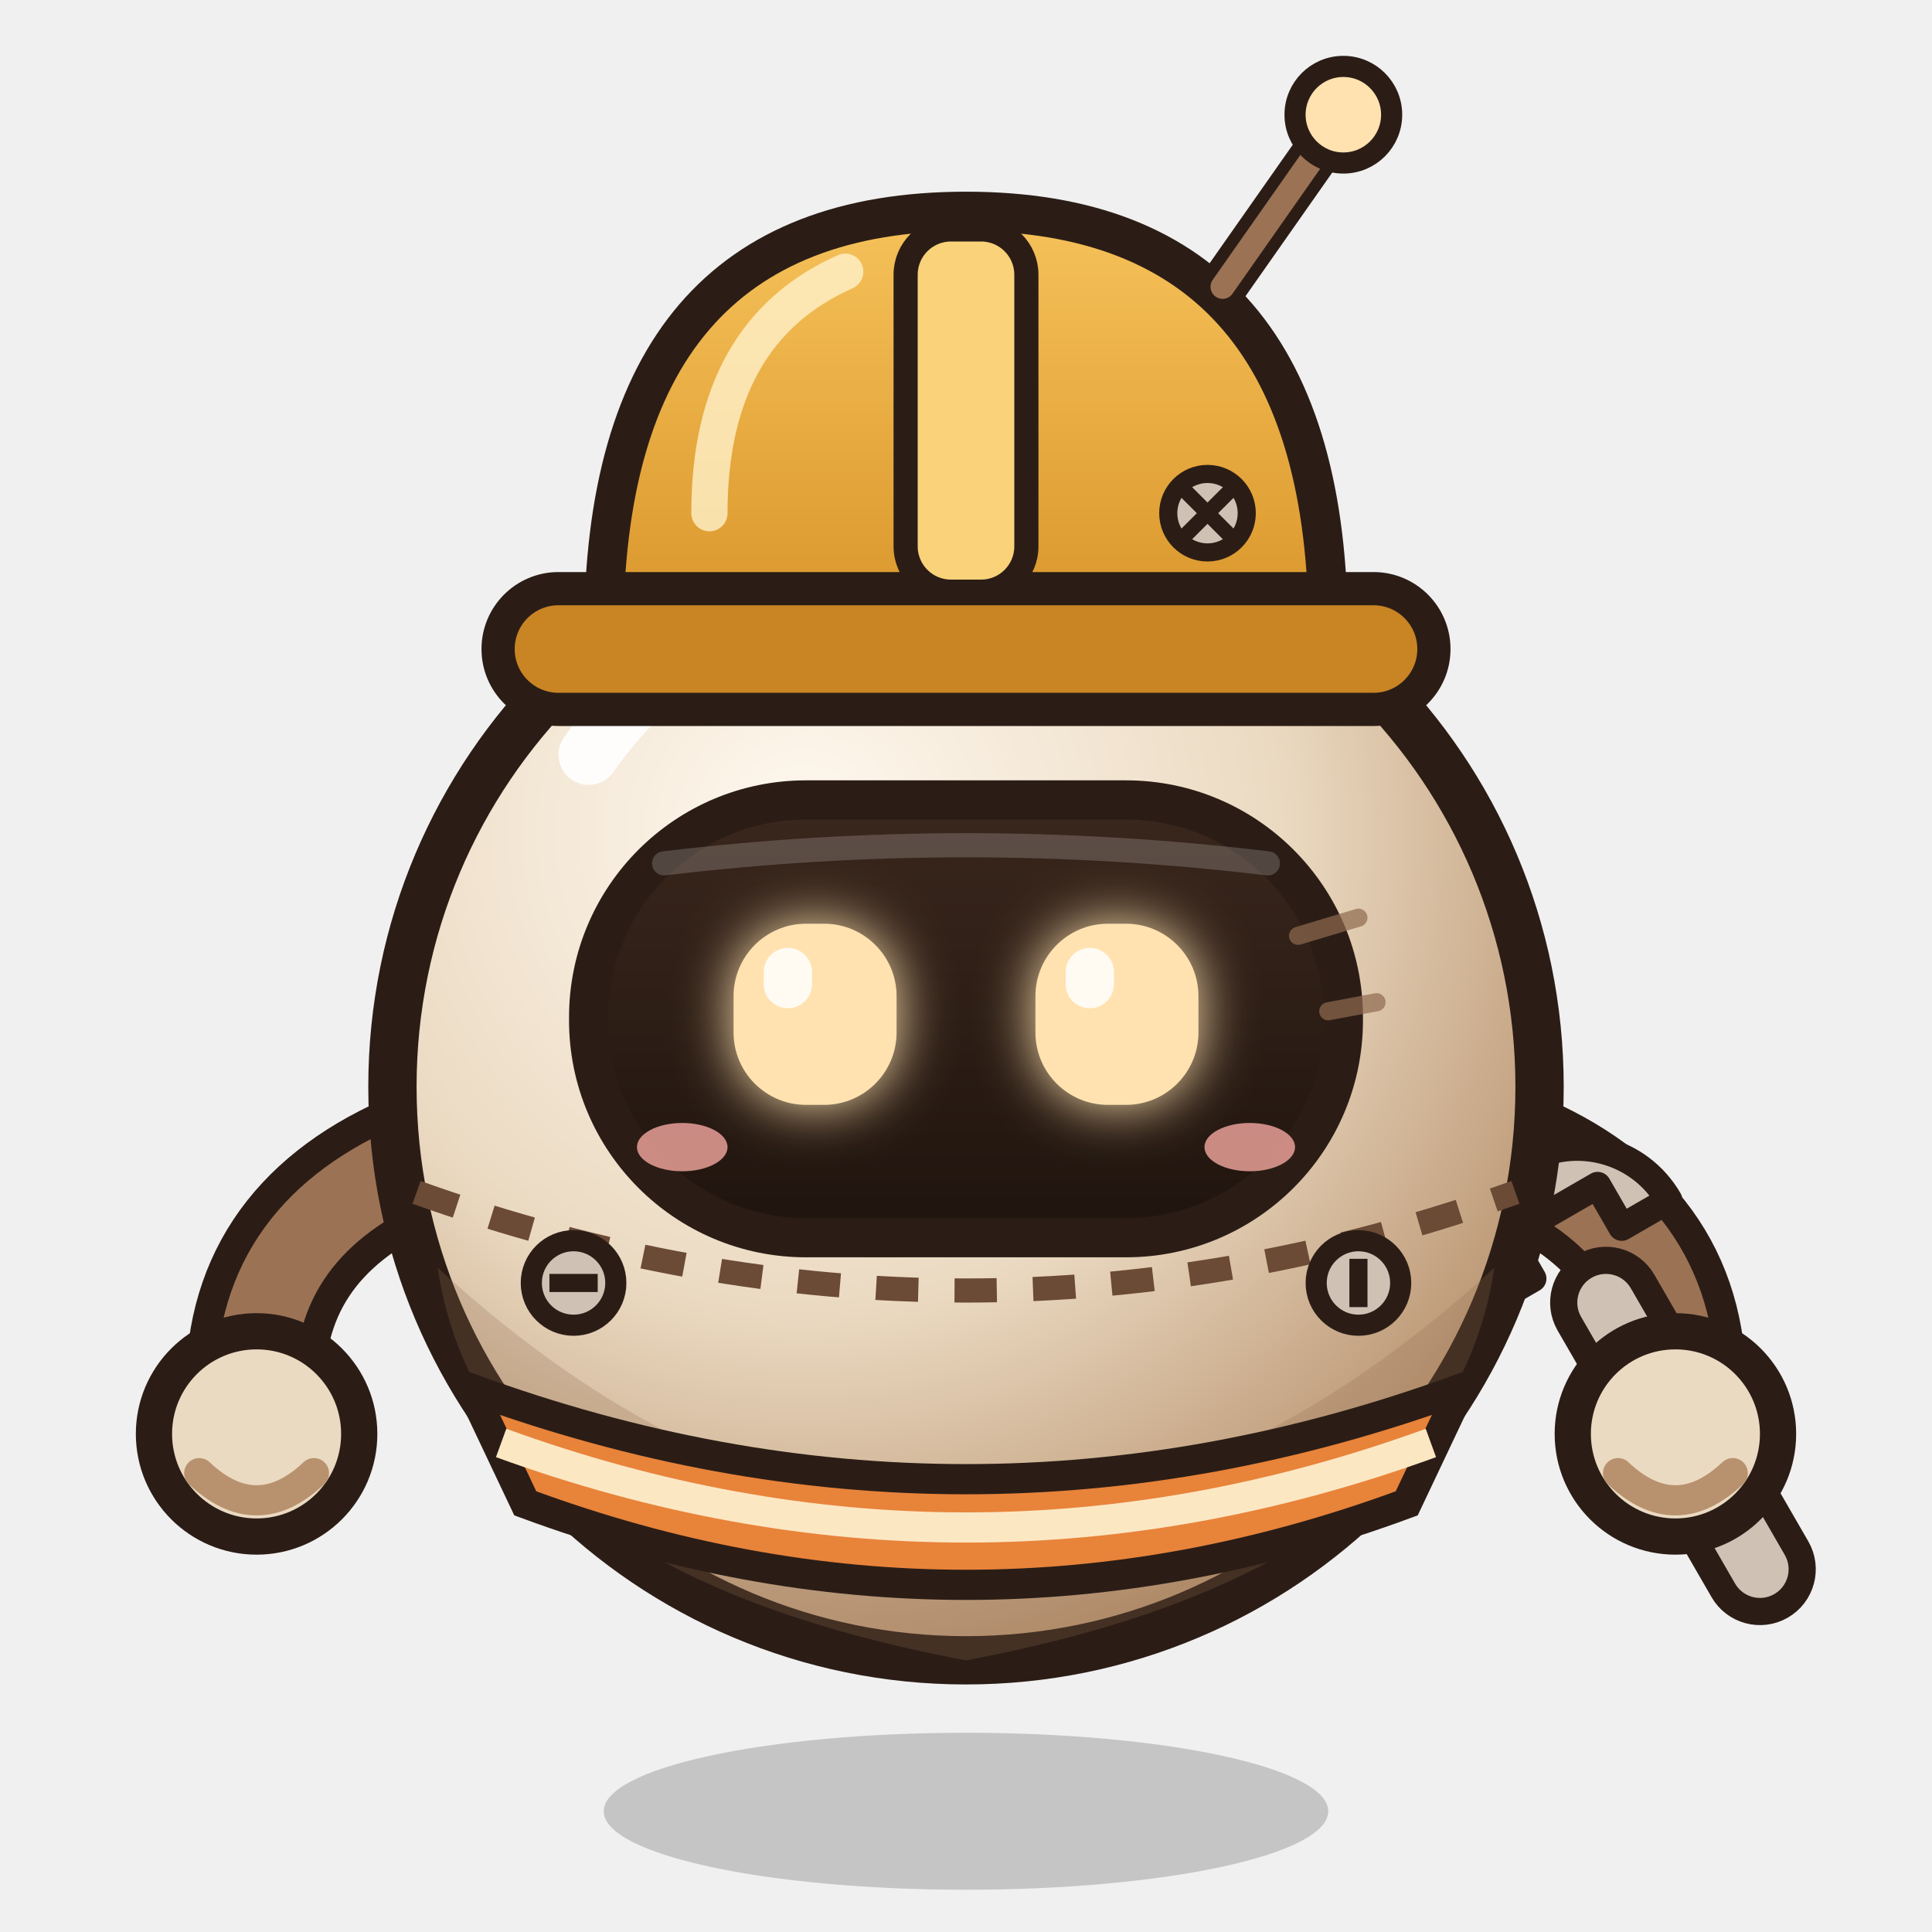
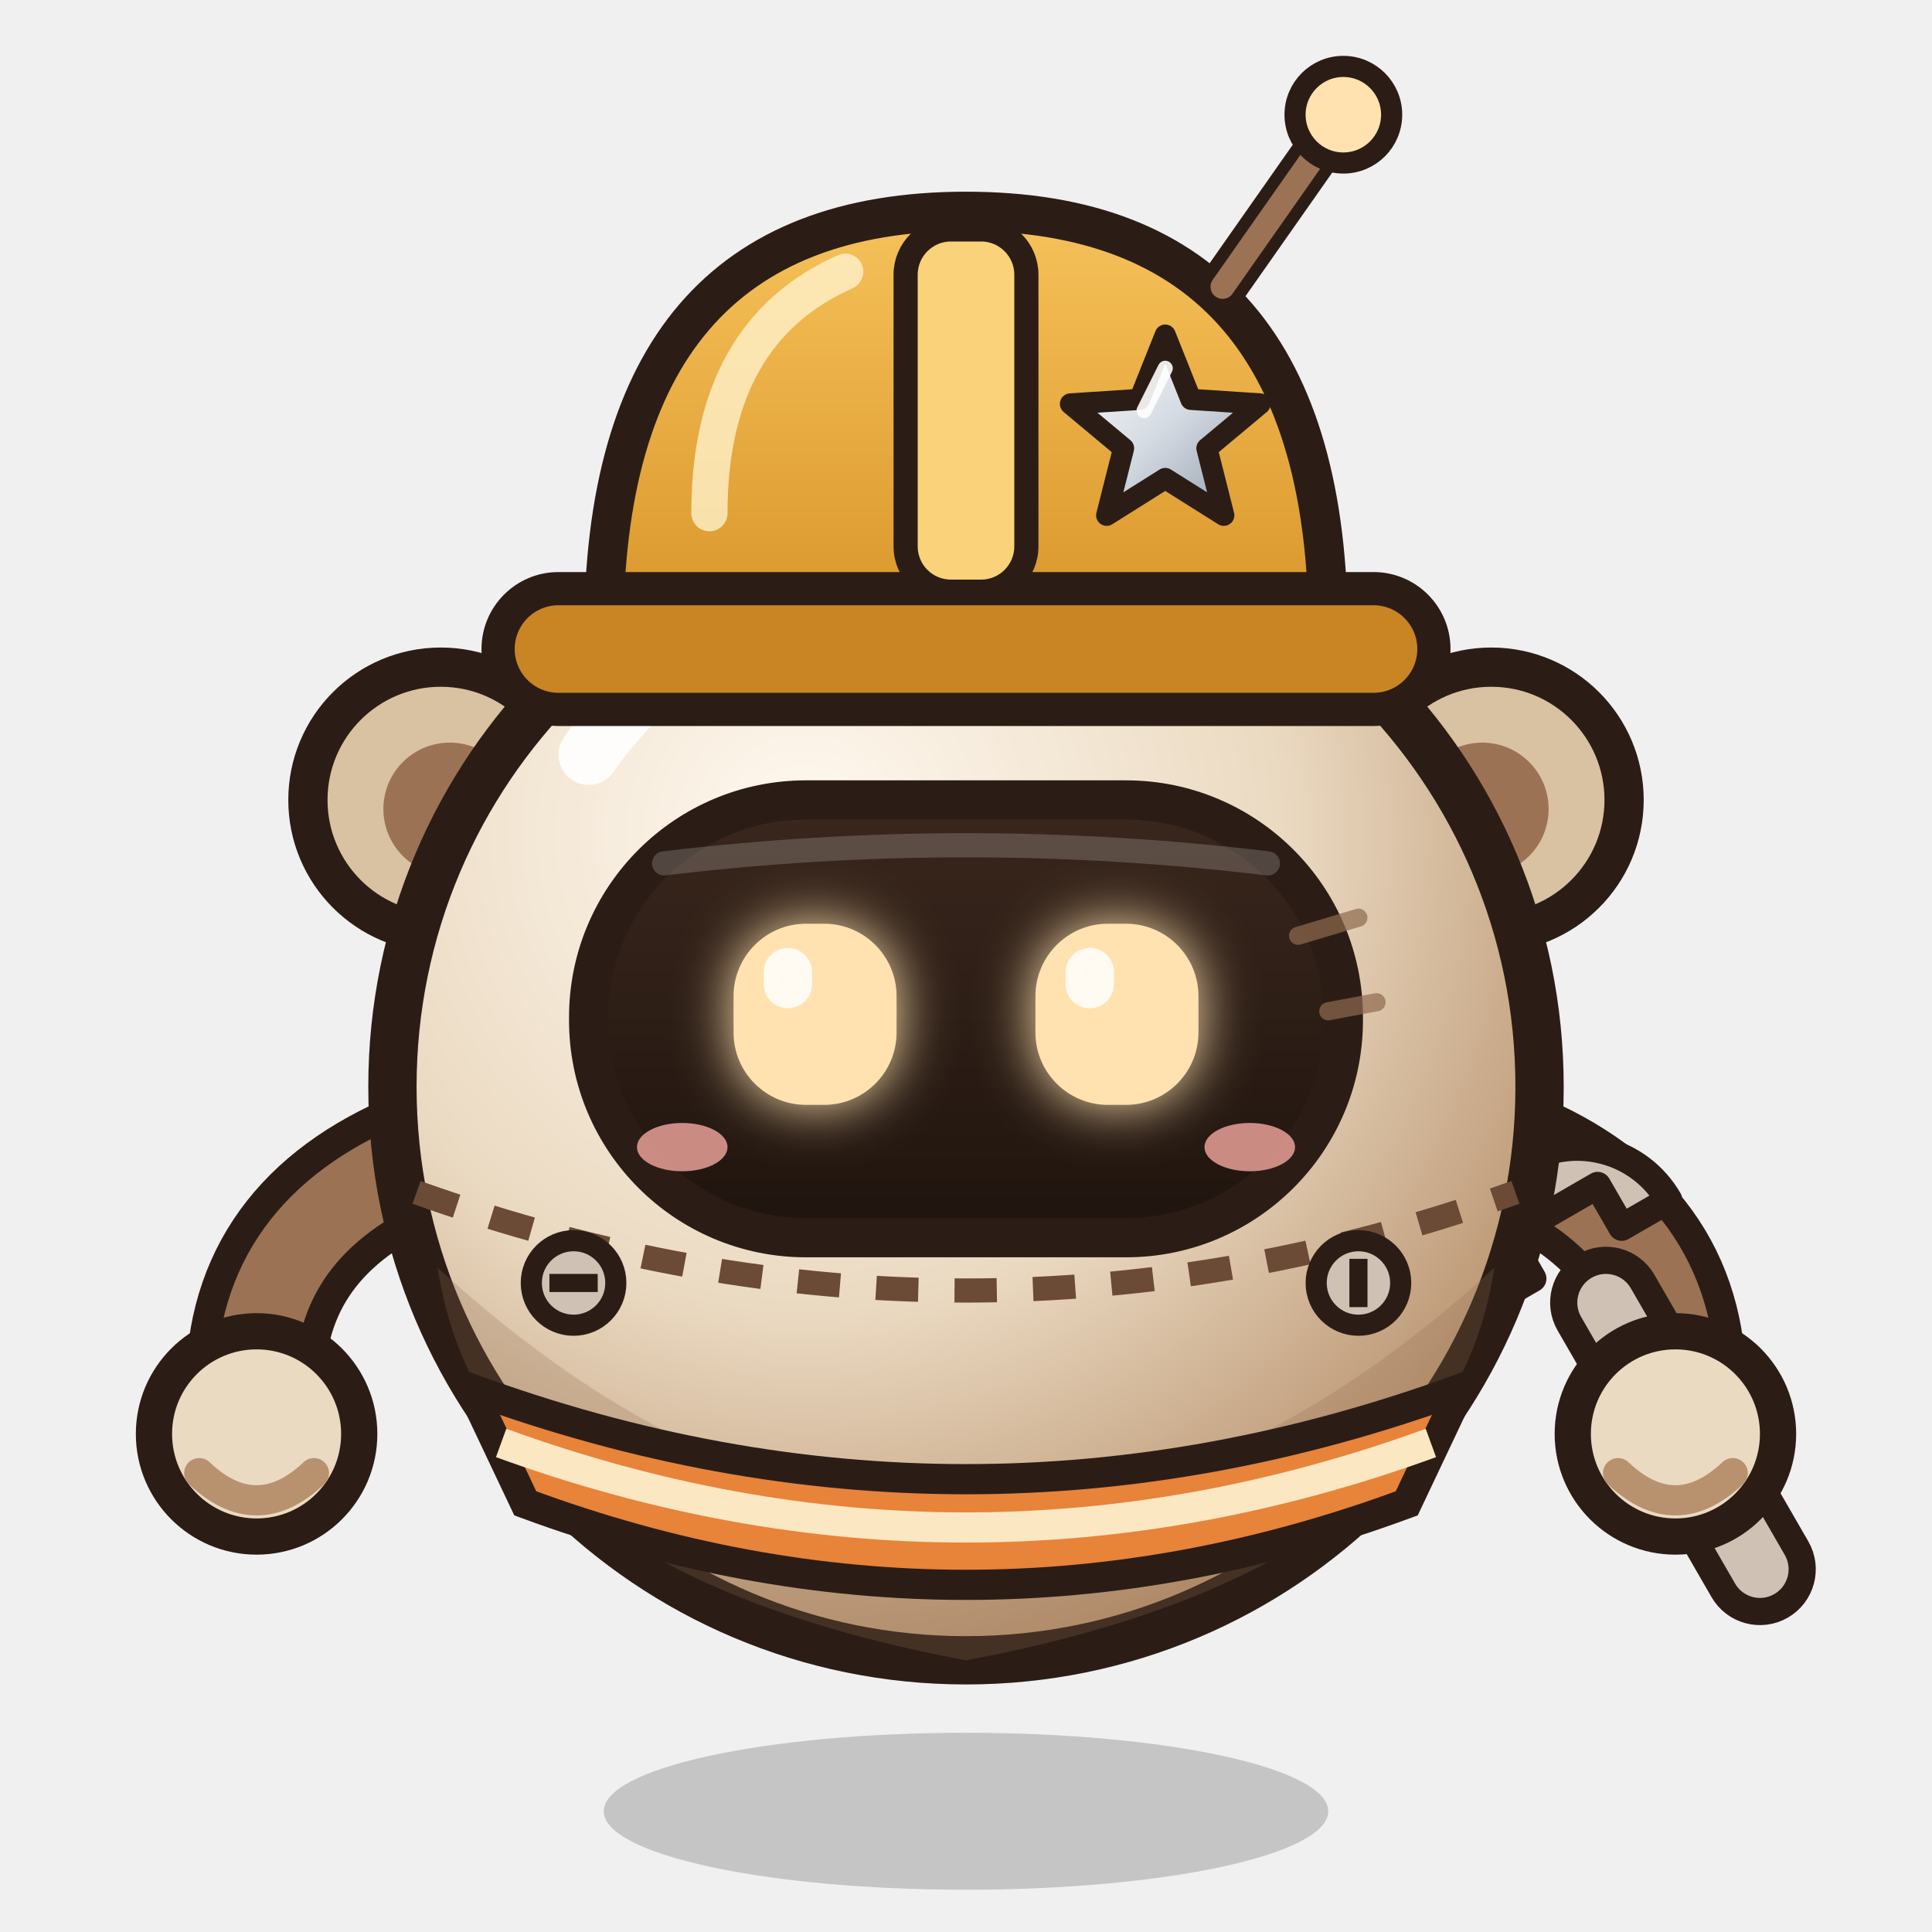
<svg xmlns="http://www.w3.org/2000/svg" viewBox="0 0 64 64" width="256" height="256">
  <defs>
    <radialGradient id="shell" cx="36%" cy="28%" r="75%">
      <stop offset="0%" stop-color="#FFF9F0" />
      <stop offset="55%" stop-color="#EBDAC2" />
      <stop offset="100%" stop-color="#B8926E" />
    </radialGradient>
    <linearGradient id="screen" x1="0" y1="0" x2="0" y2="1">
      <stop offset="0%" stop-color="#3A271D" />
      <stop offset="100%" stop-color="#1F140E" />
    </linearGradient>
    <linearGradient id="hat" x1="0" y1="0" x2="0" y2="1">
      <stop offset="0%" stop-color="#F6C25A" />
      <stop offset="100%" stop-color="#D9952A" />
+     </linearGradient>
+     <linearGradient id="silver" x1="0" y1="0" x2="1" y2="1">
+       <stop offset="0%" stop-color="#FFFFFF" />
+       <stop offset="50%" stop-color="#D5DBE3" />
+       <stop offset="100%" stop-color="#8E98A6" />
    </linearGradient>
    <filter id="eyeGlow" x="-50%" y="-50%" width="200%" height="200%">
      <feGaussianBlur stdDeviation="0.9" result="b" />
      <feMerge>
        <feMergeNode in="b" />
        <feMergeNode in="SourceGraphic" />
      </feMerge>
    </filter>
  </defs>
  <ellipse cx="32" cy="60" rx="12" ry="2.6" fill="#000" opacity="0.18" />
  <path d="M15 38 Q9 40 8.5 45" stroke="#2B1D16" stroke-width="4.6" fill="none" stroke-linecap="round" />
  <path d="M15 38 Q9 40 8.5 45" stroke="#9C7255" stroke-width="2.6" fill="none" stroke-linecap="round" />
  <path d="M49 38 Q55 40 55.5 45" stroke="#2B1D16" stroke-width="4.6" fill="none" stroke-linecap="round" />
  <path d="M49 38 Q55 40 55.5 45" stroke="#9C7255" stroke-width="2.6" fill="none" stroke-linecap="round" />
  <g transform="rotate(-30 56 48)" stroke="#2B1D16" stroke-width="0.9" stroke-linejoin="round">
    <rect x="54.6" y="41" width="2.8" height="13" rx="1.4" fill="#CFC2B4" />
    <path d="M52.5 40.5 a3.5 3.5 0 1 1 7 0 l-1.8 0 l0 -1.6 l-3.4 0 l0 1.6 z" fill="#CFC2B4" />
  </g>
  <circle cx="8.5" cy="47.5" r="3.4" fill="#EBDAC2" stroke="#2B1D16" stroke-width="1.2" />
  <circle cx="55.5" cy="47.5" r="3.4" fill="#EBDAC2" stroke="#2B1D16" stroke-width="1.2" />
  <path d="M6.6 48.8 Q8.5 50.6 10.4 48.8" stroke="#B8926E" stroke-width="1" fill="none" stroke-linecap="round" />
  <path d="M53.6 48.8 Q55.5 50.6 57.4 48.8" stroke="#B8926E" stroke-width="1" fill="none" stroke-linecap="round" />
+   <circle cx="14.6" cy="26.5" r="4.4" fill="#D9C2A2" stroke="#2B1D16" stroke-width="1.3" />
+   <circle cx="14.9" cy="26.8" r="2.2" fill="#9C7255" />
+   <circle cx="49.4" cy="26.5" r="4.4" fill="#D9C2A2" stroke="#2B1D16" stroke-width="1.3" />
+   <circle cx="49.1" cy="26.8" r="2.2" fill="#9C7255" />
  <circle cx="32" cy="36" r="19" fill="url(#shell)" stroke="#2B1D16" stroke-width="1.6" />
  <path d="M14.5 42 Q32 58 49.5 42 Q48 52 32 55 Q16 52 14.5 42 Z" fill="#8F6A4E" opacity="0.25" />
  <path d="M13.8 39.5 Q32 46 50.2 39.5" stroke="#6B4A36" stroke-width="0.8" fill="none" stroke-dasharray="1.4 1.2" />
  <path d="M15.6 46 Q32 52 48.4 46 L46.6 49.8 Q32 55.2 17.4 49.8 Z" fill="#E8833A" stroke="#2B1D16" stroke-width="1" />
  <path d="M16.6 47.8 Q32 53.4 47.4 47.8" stroke="#FCE7C3" stroke-width="1" fill="none" />
  <circle cx="19" cy="42.5" r="1.4" fill="#CFC2B4" stroke="#2B1D16" stroke-width="0.7" />
  <path d="M18.2 42.5 L19.8 42.5" stroke="#2B1D16" stroke-width="0.6" />
  <circle cx="45" cy="42.5" r="1.4" fill="#CFC2B4" stroke="#2B1D16" stroke-width="0.7" />
  <path d="M45 41.7 L45 43.3" stroke="#2B1D16" stroke-width="0.6" />
  <rect x="19.5" y="26.5" width="25" height="14.5" rx="7.2" fill="url(#screen)" stroke="#2B1D16" stroke-width="1.3" />
  <path d="M22 28.6 Q32 27.4 42 28.6" stroke="#fff" stroke-width="0.8" fill="none" opacity="0.18" stroke-linecap="round" />
  <g filter="url(#eyeGlow)">
    <rect x="24.3" y="30.6" width="5.4" height="6" rx="2.4" fill="#FFE2B0" />
    <rect x="34.3" y="30.6" width="5.4" height="6" rx="2.4" fill="#FFE2B0" />
  </g>
  <rect x="25.3" y="31.4" width="1.6" height="2" rx="0.8" fill="#fff" opacity="0.85" />
  <rect x="35.3" y="31.4" width="1.6" height="2" rx="0.8" fill="#fff" opacity="0.85" />
  <ellipse cx="22.6" cy="38" rx="1.5" ry="0.8" fill="#F4A7A0" opacity="0.8" />
  <ellipse cx="41.4" cy="38" rx="1.5" ry="0.8" fill="#F4A7A0" opacity="0.8" />
  <path d="M19.5 25 A15 15 0 0 1 26 19.8" stroke="#fff" stroke-width="2" fill="none" stroke-linecap="round" opacity="0.9" />
  <path d="M43 31 l2 -0.6 M44 33.5 l1.6 -0.3" stroke="#8F6A4E" stroke-width="0.6" stroke-linecap="round" opacity="0.7" />
  <path d="M20 21 Q20 7 32 7 Q44 7 44 21 Z" fill="url(#hat)" stroke="#2B1D16" stroke-width="1.3" stroke-linejoin="round" />
  <rect x="16.5" y="19.5" width="31" height="4" rx="2" fill="#C98424" stroke="#2B1D16" stroke-width="1.1" />
  <rect x="30" y="7.6" width="4" height="12" rx="1.5" fill="#F9D27A" stroke="#2B1D16" stroke-width="0.8" />
  <path d="M23.5 17 Q23.5 11 28 9" stroke="#FFF1C9" stroke-width="1.2" fill="none" stroke-linecap="round" opacity="0.8" />
-   <circle cx="40" cy="17" r="1.3" fill="#CFC2B4" stroke="#2B1D16" stroke-width="0.6" />
-   <path d="M39.2 16.2 L40.8 17.8 M40.8 16.2 L39.2 17.8" stroke="#2B1D16" stroke-width="0.5" />
+   <polygon points="38.60,11.10 39.45,13.23 41.74,13.38 39.98,14.85 40.54,17.07 38.60,15.85 36.66,17.07 37.22,14.85 35.46,13.38 37.75,13.23" fill="url(#silver)" stroke="#2B1D16" stroke-width="0.7" stroke-linejoin="round" />
+   <path d="M37.9 13.6 L38.6 12.2" stroke="#fff" stroke-width="0.5" stroke-linecap="round" opacity="0.9" />
  <line x1="40.5" y1="9.5" x2="44.5" y2="3.8" stroke="#2B1D16" stroke-width="1.6" stroke-linecap="round" />
  <line x1="40.5" y1="9.5" x2="44.5" y2="3.8" stroke="#9C7255" stroke-width="0.8" stroke-linecap="round" />
  <circle cx="44.5" cy="3.8" r="1.6" fill="#FFE2B0" stroke="#2B1D16" stroke-width="0.7" />
</svg>
